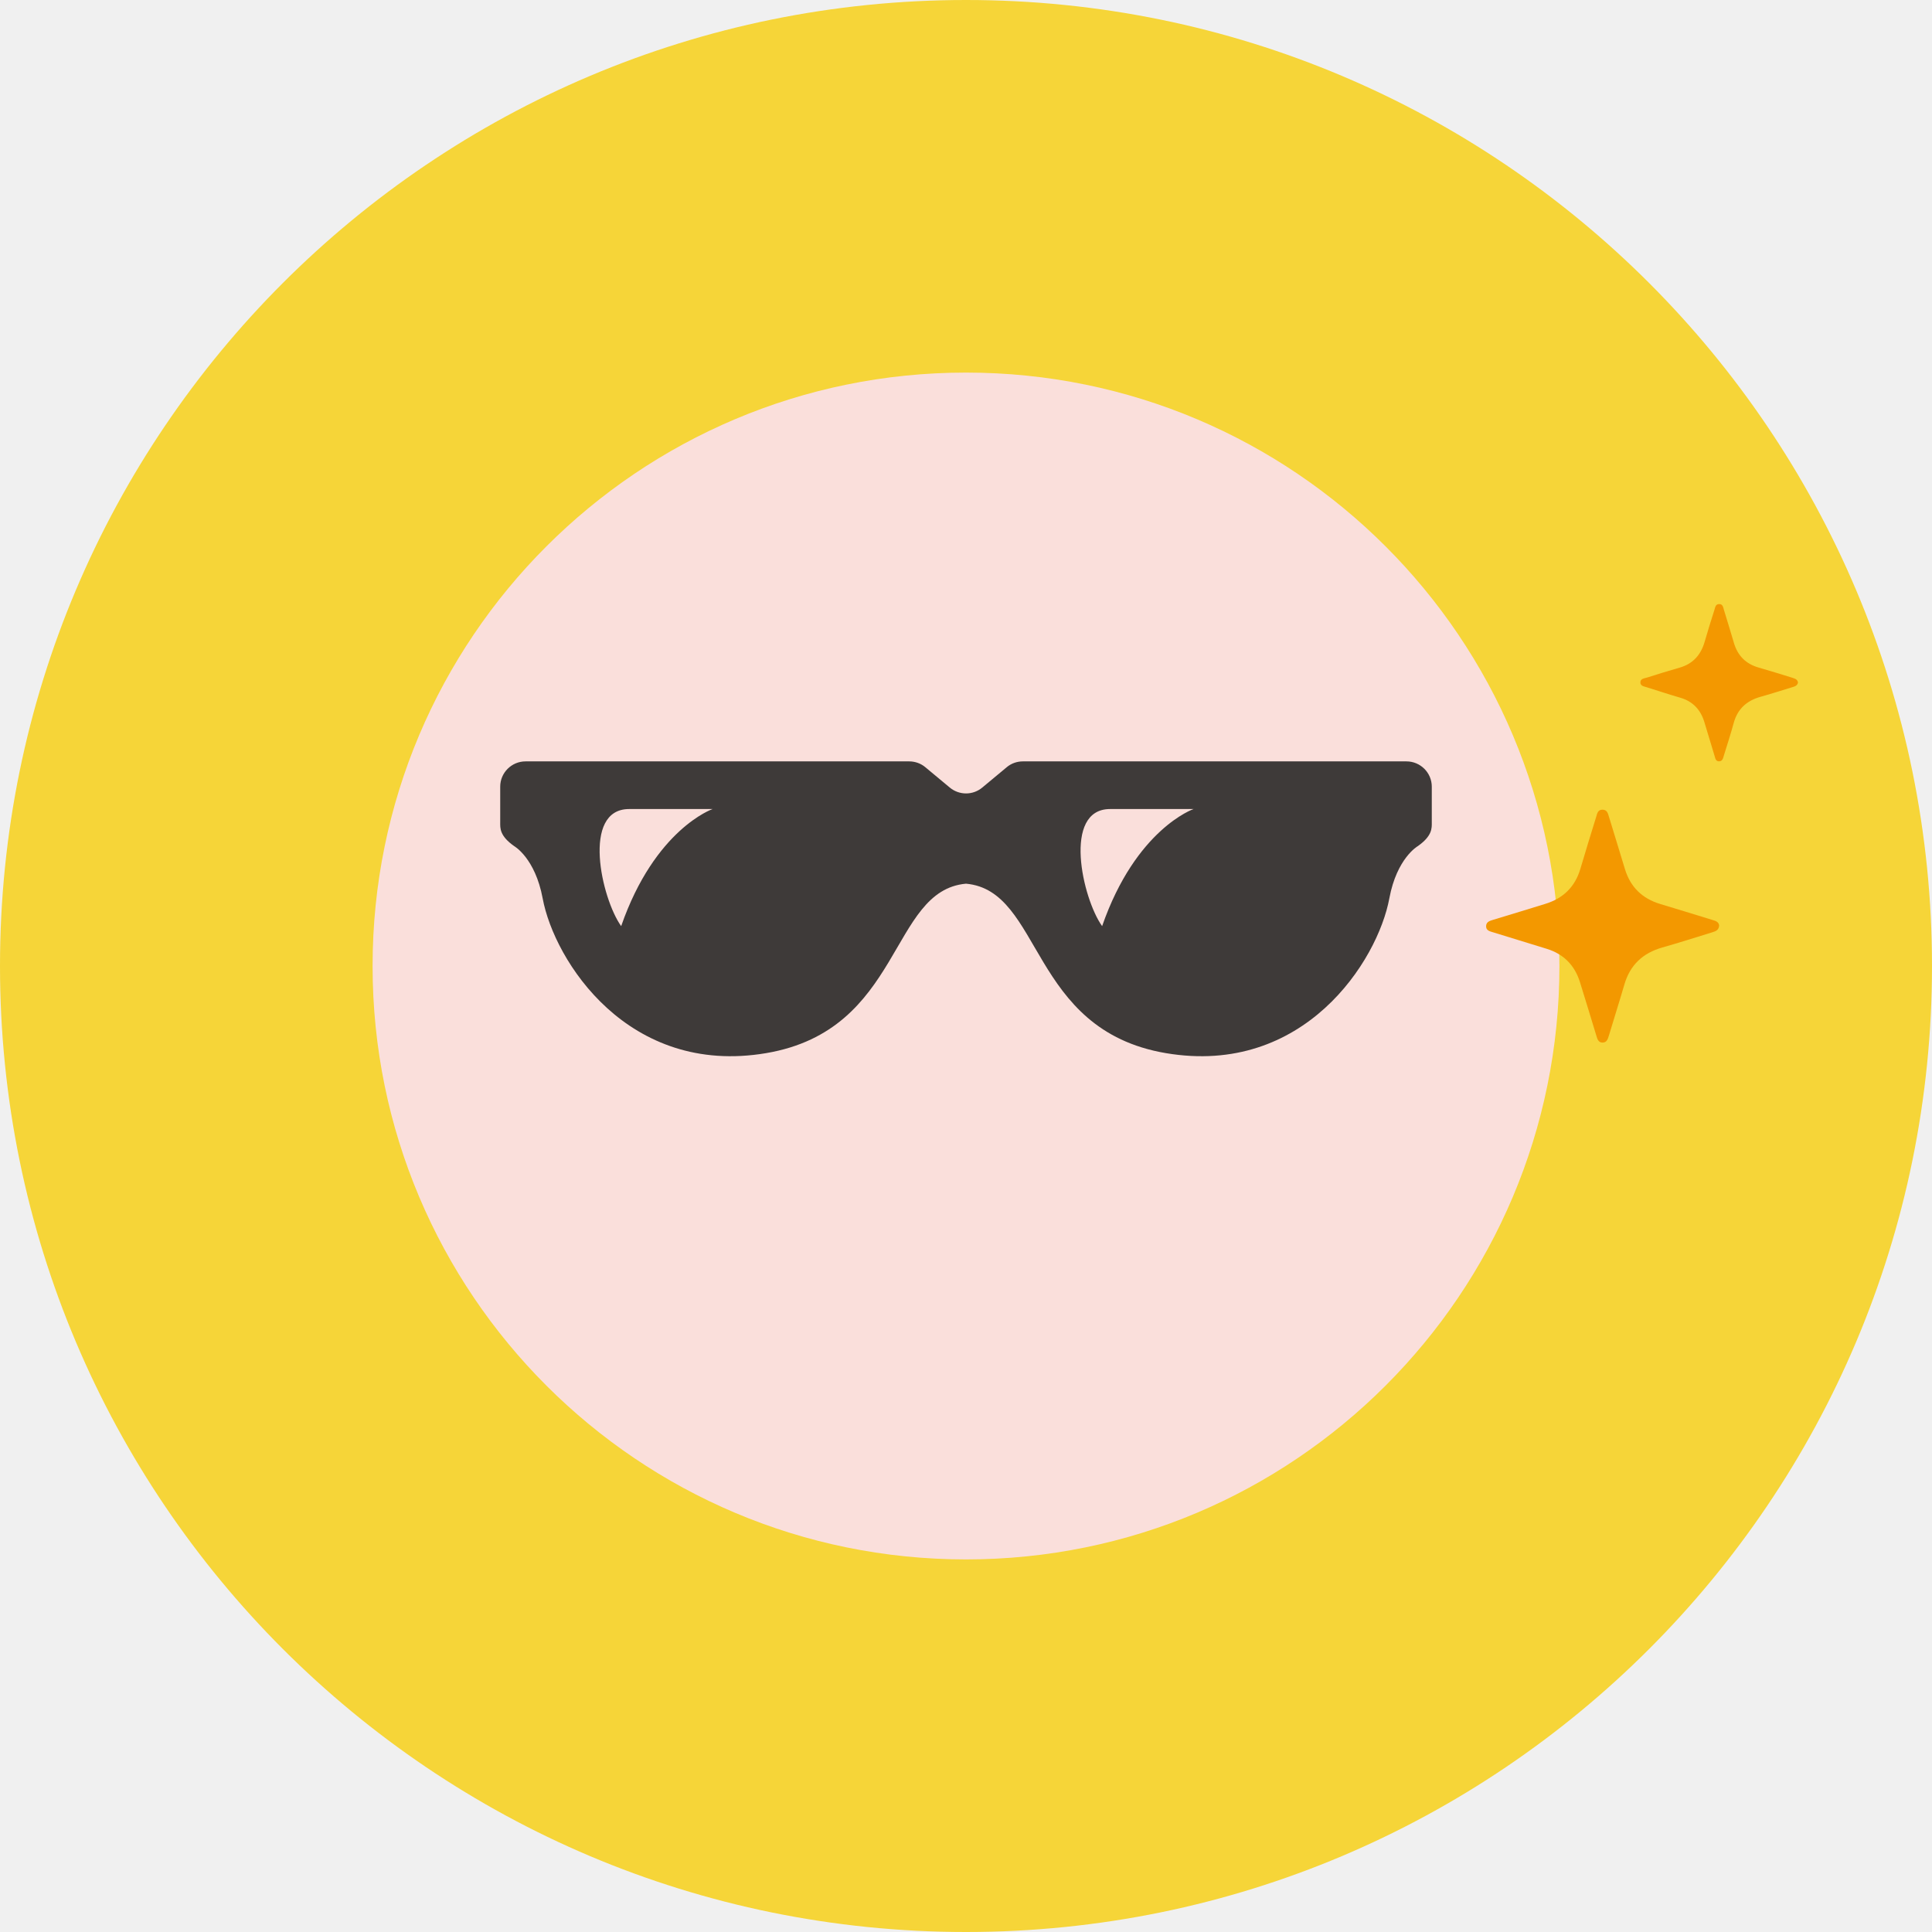
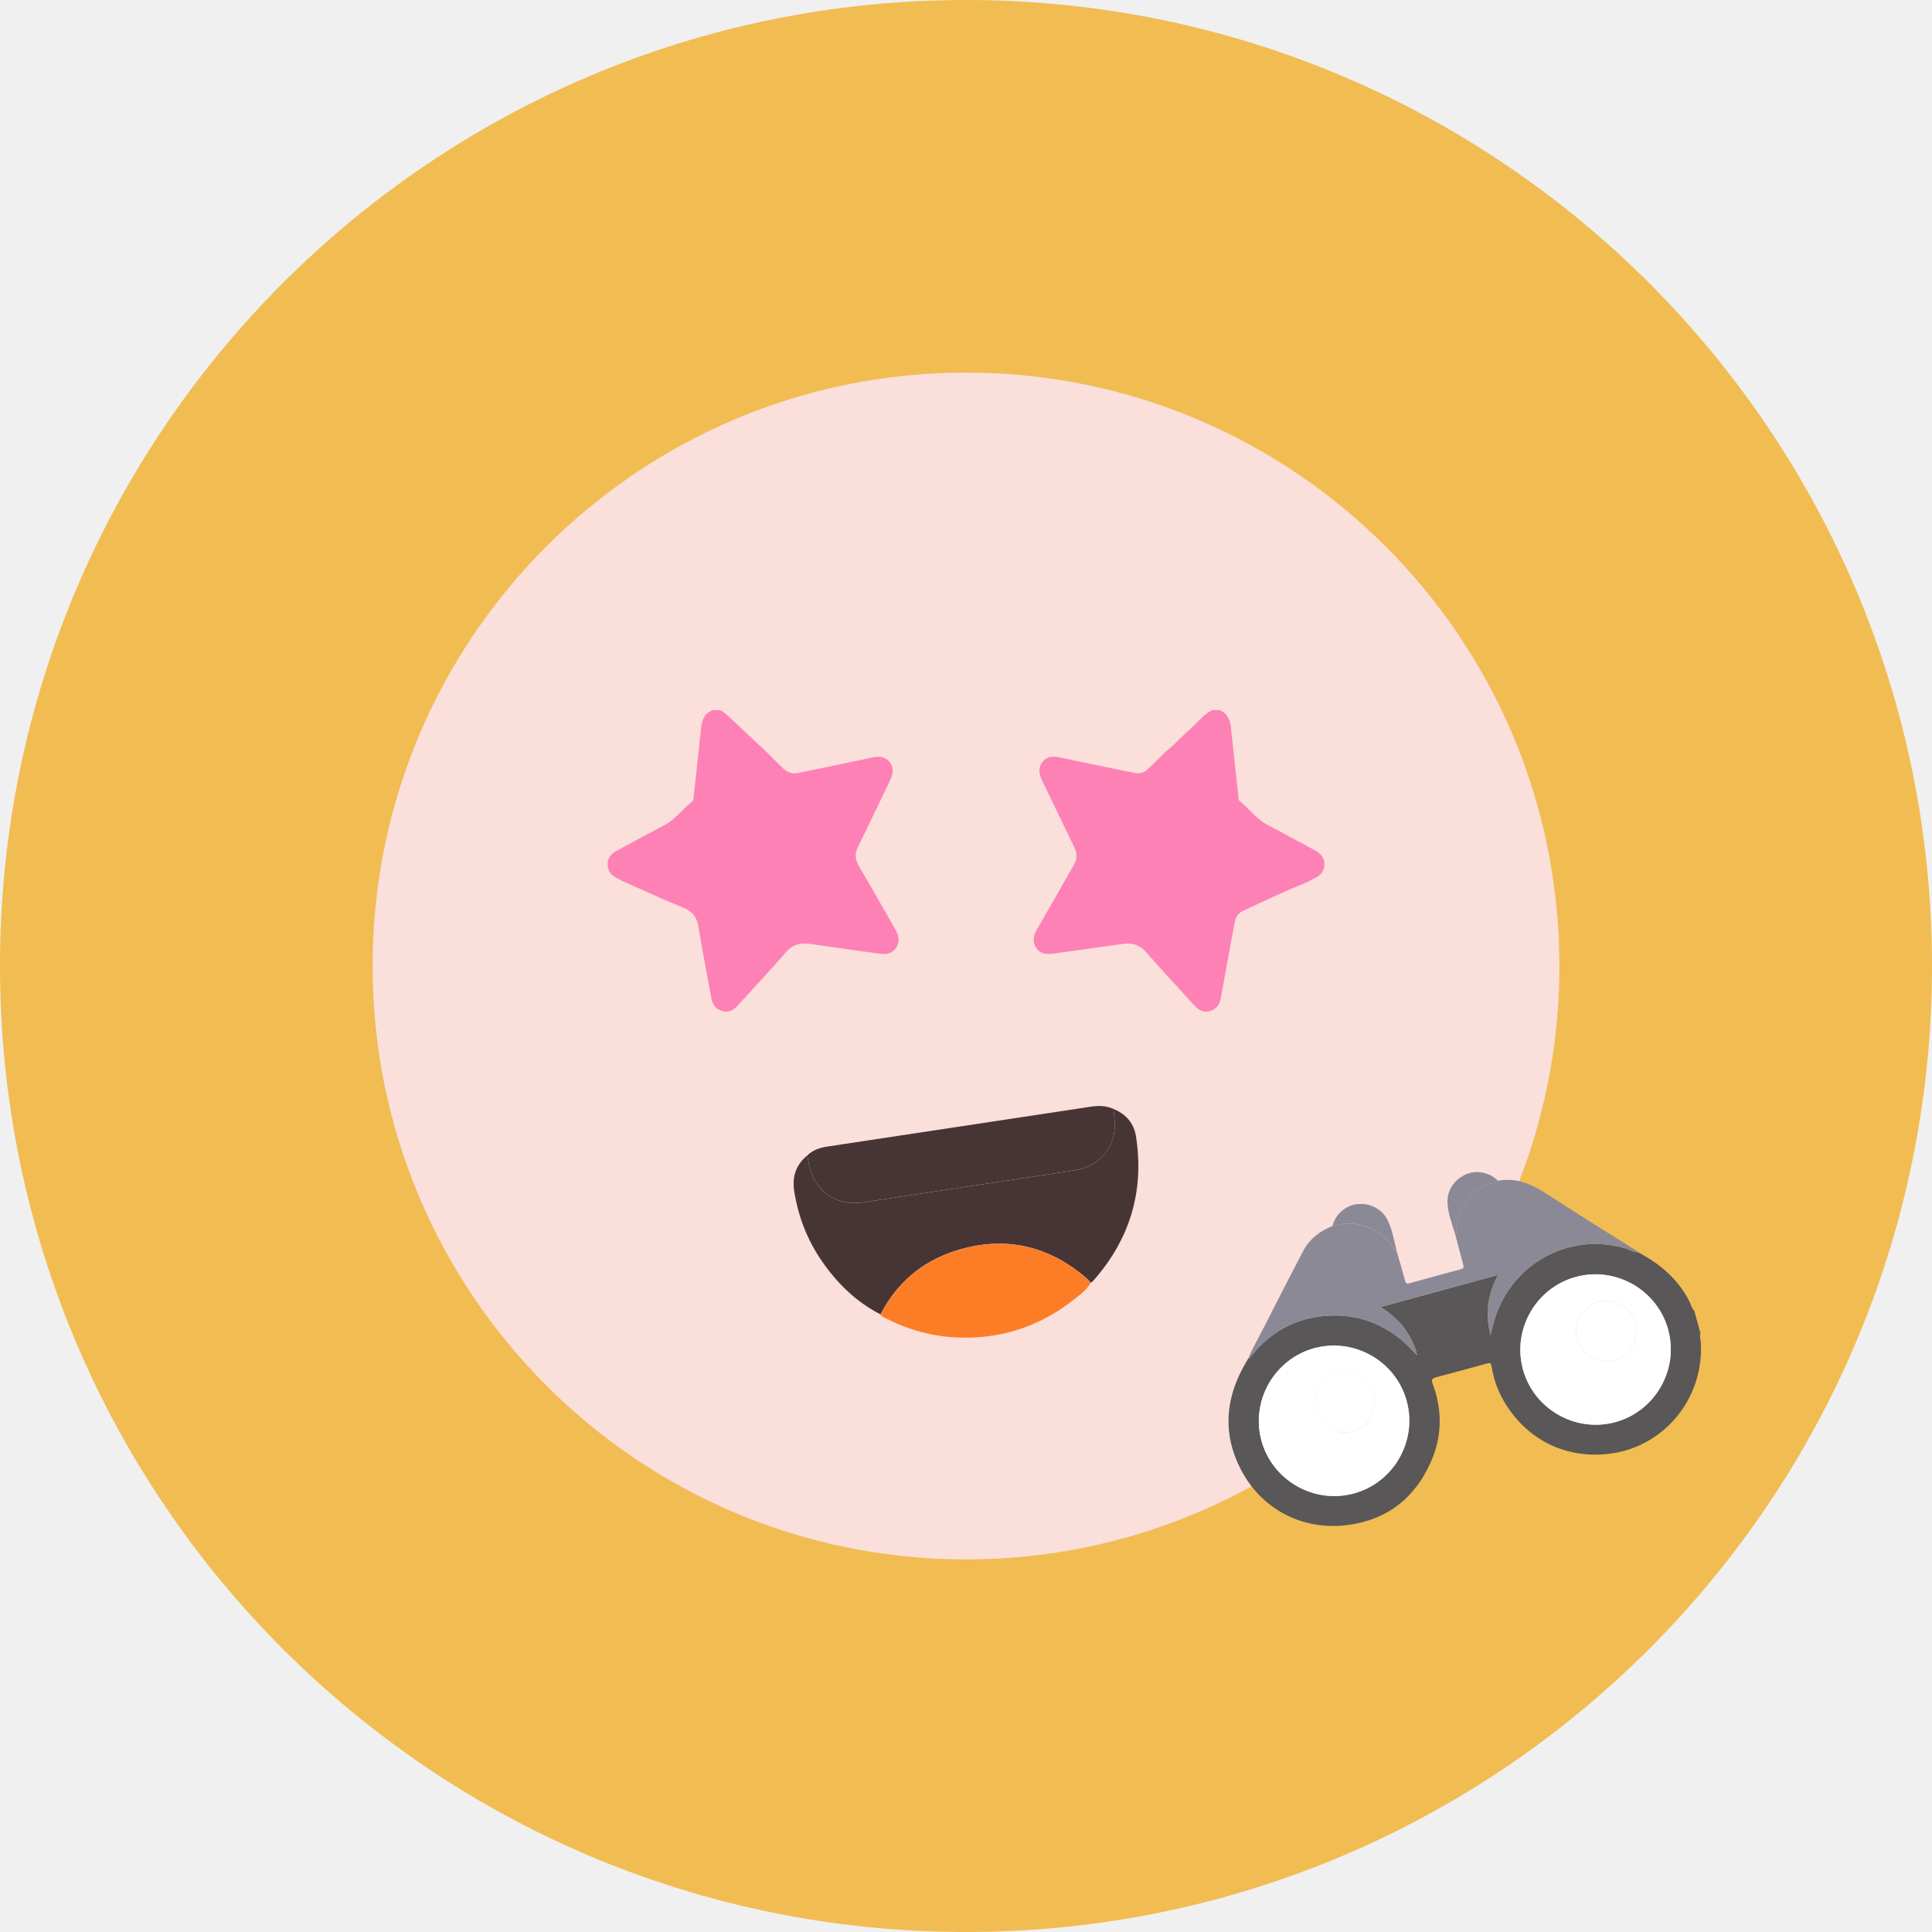
<svg xmlns="http://www.w3.org/2000/svg" version="1.1" id="圖層_1" x="0px" y="0px" viewBox="0 0 330 330" style="enable-background:new 0 0 330 330;" xml:space="preserve">
  <style type="text/css">
- 	.st0_ISFP{fill:#F6D538;}
- 	.st1_ISFP{fill:#FADFDB;}
- 	.st2_ISFP{fill:#3E3A39;}
- 	.st3_ISFP{fill:#F39800;}
+ 	.st0{fill:#33A574;}
+ 	.st1{fill:#FADFDB;}
+ 	.st2{fill:#AB71AE;}
+ 	.st3{fill:#FADFDB;stroke:#3E3A39;stroke-width:13;stroke-linecap:round;stroke-linejoin:round;stroke-miterlimit:10;}
+ 	.st4{fill:#FADFDB;stroke:#3E3A39;stroke-width:12.021;stroke-linecap:round;stroke-linejoin:round;stroke-miterlimit:10;}
+ 	.st5{fill:#3E3A39;}
+ 	.st6{fill:#F1BC52;}
+ 	.st7{fill:#F39800;}
+ 	.st8{fill:#473535;}
+ 	.st9{fill:#FD7D27;}
+ 	.st10{fill:#FEFEFE;}
+ 	.st11{fill:#FD81B5;}
+ 	.st12{fill:#595757;}
+ 	.st13{fill:#8B8995;}
+ 	.st14{fill:#FFFFFF;}
+ 	.st15{fill:#3ABFF7;}
+ 	.st16{fill:#3E3A39;stroke:#3E3A39;stroke-width:8;stroke-miterlimit:10;}
+ 	.st17{fill:#FEBF7B;}
+ 	.st18{fill:#9C511F;}
+ 	.st19{fill:#E72423;}
+ 	.st20{fill:#A35928;}
+ 	.st21{fill:#DC2121;}
+ 	.st22{fill:#F5F4F5;}
+ 	.st23{fill:#F5F4F6;}
+ 	.st24{fill:#F6F1F2;}
+ 	.st25{fill:#D5A88A;}
+ 	.st26{fill:#804F43;}
+ 	.st27{fill:#F3F5F7;}
+ 	.st28{fill:#FDFEFD;}
+ 	.st29{fill:#5BC266;}
+ 	.st30{fill:#727171;}
+ 	.st31{fill:#006934;}
+ 	.st32{fill:#8FC31F;}
+ 	.st33{fill:#7789A3;}
+ 	.st34{fill:#FDFDFC;}
+ 	.st35{fill:#E8E153;}
+ 	.st36{fill:#C4C8F6;}
+ 	.st37{fill:#FDA732;}
+ 	.st38{fill:#FDDA41;}
+ 	.st39{fill:#FD9923;}
+ 	.st40{fill:none;stroke:#7E318E;stroke-width:4.252;stroke-linecap:round;stroke-linejoin:round;stroke-miterlimit:10;}
+ 	.st41{fill:#FEB643;}
+ 	.st42{fill:#994C0F;}
+ 	.st43{fill:#713708;}
+ 	.st44{clip-path:url(#SVGID_2_);fill:#FD7D27;}
</style>
-   <circle class="st0_ISFP" cx="165" cy="165" r="165" />
+   <circle class="st6" cx="165" cy="165" r="165" />
  <g>
-     <circle class="st1_ISFP" cx="165" cy="165" r="101.36" />
+     <circle class="st1" cx="165" cy="165" r="101.36" />
    <g>
-       <path class="st2_ISFP" d="M244.56,140.47v-6.1c0-2.38-1.94-4.32-4.33-4.32h-2.92h-62.59c-1.02,0-2,0.35-2.77,1l-4.17,3.47    c-1.6,1.34-3.94,1.34-5.55,0l-4.17-3.47c-0.77-0.65-1.76-1-2.77-1H92.69h-2.92c-2.39,0-4.33,1.94-4.33,4.32v6.1    c0,0.94-0.14,2.29,2.41,4.07c0,0,3.56,2.03,4.84,8.9c1.98,10.69,14.6,30.45,38.19,26.44c23.34-3.97,21.01-27.77,34.12-28.94    c13.11,1.17,10.78,24.97,34.12,28.94c23.6,4.01,36.21-15.75,38.19-26.44c1.28-6.87,4.84-8.9,4.84-8.9    C244.69,142.76,244.56,141.41,244.56,140.47z M106.1,158.19c-3.39-4.75-6.79-20,1.36-20s14.26,0,14.26,0    S111.87,141.58,106.1,158.19z M188.25,158.19c-3.39-4.75-6.79-20,1.36-20c8.14,0,14.26,0,14.26,0S194.02,141.58,188.25,158.19z" />
+       <path class="st11" d="M223.61,150.53c-3.86,1.57-7.64,3.33-11.4,5.11c-0.98,0.46-1.23,1.38-1.41,2.34    c-0.75,4.09-1.51,8.19-2.23,12.29c-0.21,1.2-0.71,2.1-1.95,2.45c-1.22,0.34-2-0.29-2.77-1.15c-2.67-2.98-5.44-5.87-8.05-8.9    c-1.15-1.33-2.45-1.67-4.07-1.44c-3.91,0.56-7.83,1.1-11.75,1.65c-1.16,0.16-2.27,0.11-2.99-0.98c-0.73-1.1-0.45-2.15,0.18-3.24    c2.12-3.64,4.17-7.32,6.27-10.96c0.6-1.04,0.54-2,0.02-3.05c-1.83-3.75-3.6-7.52-5.43-11.27c-0.54-1.11-0.79-2.21,0.05-3.25    c0.8-0.99,1.87-0.98,3.05-0.73c4.15,0.9,8.32,1.71,12.47,2.59c0.89,0.19,1.69,0.06,2.32-0.5c1.14-1.01,2.18-2.12,3.27-3.18    c1.46-1.08,2.61-2.49,3.98-3.67c1.3-1.12,2.32-2.56,3.9-3.36c0.41,0,0.83,0,1.24,0c1.41,0.58,1.82,1.75,1.96,3.15    c0.38,3.81,0.82,7.62,1.24,11.42c0.04,0.37-0.02,0.78,0.3,1.04c1.62,1.33,2.87,3.07,4.78,4.06c2.63,1.37,5.22,2.81,7.84,4.2    c1.05,0.56,1.83,1.25,1.78,2.57c-0.05,1.25-0.8,1.92-1.86,2.37C224.09,150.22,223.86,150.39,223.61,150.53z" />
+       <path class="st11" d="M106.41,150.53c-0.36-0.19-0.72-0.39-1.08-0.57c-0.92-0.45-1.5-1.13-1.54-2.2    c-0.04-1.12,0.49-1.88,1.45-2.39c2.72-1.46,5.43-2.94,8.17-4.38c1.91-1,3.16-2.76,4.79-4.07c0.32-0.26,0.26-0.67,0.3-1.04    c0.42-3.81,0.86-7.62,1.24-11.43c0.14-1.4,0.54-2.57,1.96-3.15c0.41,0,0.83,0,1.24,0c0.73,0.32,1.29,0.86,1.86,1.4    c2,1.89,4.02,3.76,6.03,5.64c0.96,0.96,1.92,1.93,2.9,2.88c0.76,0.73,1.62,1.02,2.71,0.79c4.19-0.89,8.4-1.72,12.59-2.62    c1.15-0.25,2.16-0.18,2.92,0.77c0.79,1,0.6,2.06,0.08,3.14c-1.84,3.79-3.63,7.6-5.49,11.37c-0.57,1.16-0.47,2.16,0.17,3.26    c2.11,3.6,4.15,7.23,6.23,10.84c0.6,1.04,0.8,2.09,0.09,3.14c-0.7,1.04-1.75,1.14-2.87,0.98c-3.92-0.55-7.83-1.09-11.74-1.66    c-1.65-0.24-3,0.04-4.19,1.43c-2.63,3.06-5.43,5.99-8.13,9c-0.74,0.83-1.53,1.37-2.69,1.05c-1.18-0.33-1.72-1.18-1.93-2.33    c-0.73-4.05-1.52-8.1-2.2-12.16c-0.26-1.6-1.03-2.54-2.54-3.16C113.25,153.63,109.84,152.05,106.41,150.53z" />
+     </g>
+     <g>
+       <path class="st8" d="M190.19,189.42c2.14,0.87,3.51,2.46,3.85,4.7c1.45,9.39-1.07,17.63-7.37,24.72c-0.1,0.11-0.25,0.18-0.37,0.26    c-0.26-0.28-0.5-0.6-0.79-0.84c-6.7-5.71-14.3-7.27-22.62-4.51c-5.57,1.85-9.78,5.49-12.49,10.76c-4.15-2.13-7.39-5.29-10.01-9.09    c-2.5-3.62-4.05-7.62-4.73-11.96c-0.38-2.44,0.28-4.51,2.23-6.1c0.1,0.53,0.2,1.06,0.3,1.59c0.85,4.4,4.53,7.05,8.97,6.46    c0.77-0.1,1.53-0.23,2.29-0.34c11.31-1.71,22.63-3.42,33.94-5.14c4.88-0.74,7.61-4.45,6.92-9.35    C190.26,190.19,190.23,189.81,190.19,189.42z" />
+       <path class="st8" d="M190.19,189.42c0.04,0.38,0.07,0.77,0.12,1.15c0.69,4.9-2.03,8.61-6.92,9.35    c-11.31,1.72-22.63,3.43-33.94,5.14c-0.76,0.12-1.53,0.24-2.29,0.34c-4.44,0.59-8.12-2.06-8.97-6.46c-0.1-0.53-0.2-1.06-0.3-1.59    c0.96-0.92,2.17-1.32,3.44-1.51c15.04-2.28,30.08-4.56,45.12-6.83C187.73,188.83,188.99,188.86,190.19,189.42z" />
+       <path class="st9" d="M150.4,224.52c2.72-5.27,6.93-8.91,12.49-10.76c8.32-2.76,15.92-1.19,22.62,4.51    c0.29,0.25,0.52,0.56,0.79,0.84c-0.73,1.32-1.97,2.15-3.1,3.04c-4.54,3.54-9.71,5.67-15.42,6.2c-5.71,0.53-11.21-0.47-16.35-3.12    C151.06,225.05,150.63,224.92,150.4,224.52z" />
    </g>
  </g>
-   <path class="st3_ISFP" d="M293.64,158.08c-0.05,0.83-0.63,0.99-1.19,1.17c-2.84,0.87-5.66,1.78-8.52,2.59c-3.33,0.95-5.51,2.99-6.48,6.34  c-0.84,2.89-1.76,5.76-2.62,8.64c-0.19,0.62-0.35,1.27-1.13,1.26c-0.72-0.01-0.87-0.65-1.04-1.21c-0.93-3.04-1.84-6.08-2.79-9.11  c-0.9-2.89-2.79-4.81-5.69-5.7c-3.03-0.93-6.07-1.86-9.1-2.8c-0.59-0.18-1.3-0.31-1.24-1.13c0.05-0.7,0.66-0.85,1.23-1.03  c2.96-0.89,5.92-1.8,8.87-2.71c3.07-0.94,5.1-2.91,6.01-6.02c0.87-2.97,1.79-5.92,2.7-8.87c0.16-0.53,0.26-1.19,1.04-1.2  c0.83-0.01,0.96,0.65,1.14,1.24c0.9,2.96,1.82,5.91,2.71,8.87c0.93,3.1,2.96,5.07,6.04,6c2.96,0.89,5.91,1.8,8.87,2.71  C293.01,157.29,293.58,157.44,293.64,158.08z" />
-   <path class="st3_ISFP" d="M307.11,116.54c-0.07,0.55-0.5,0.7-0.95,0.83c-1.81,0.54-3.6,1.14-5.42,1.64c-2.38,0.66-3.95,2.07-4.61,4.48  c-0.51,1.87-1.11,3.71-1.68,5.56c-0.13,0.44-0.23,0.97-0.8,0.99c-0.61,0.03-0.67-0.55-0.8-0.97c-0.58-1.89-1.15-3.79-1.72-5.69  c-0.64-2.15-1.97-3.59-4.17-4.22c-1.9-0.55-3.78-1.18-5.68-1.77c-0.49-0.15-1.1-0.22-1.09-0.85c0.02-0.65,0.69-0.66,1.15-0.81  c1.84-0.59,3.69-1.16,5.55-1.69c2.3-0.66,3.65-2.2,4.29-4.46c0.52-1.82,1.09-3.62,1.66-5.42c0.13-0.42,0.18-0.97,0.8-0.98  c0.63-0.01,0.68,0.54,0.81,0.96c0.59,1.89,1.15,3.79,1.72,5.69c0.64,2.16,2.02,3.56,4.2,4.19c1.9,0.55,3.8,1.13,5.69,1.72  C306.46,115.89,306.97,115.95,307.11,116.54z" />
+   <g>
+     <path class="st12" d="M279.78,213.89c3.7,1.93,6.76,4.52,8.72,8.28c0.3,0.57,0.42,1.25,0.9,1.73c0.35,1.29,0.71,2.58,1.06,3.88   c-0.2,0.5,0.02,0.98,0.05,1.47c0.59,9.7-6.41,18.09-15.91,19.1c-7.67,0.82-14.38-2.81-18.04-9.6c-0.85-1.58-1.43-3.29-1.73-5.07   c-0.16-0.95-0.19-0.96-1.13-0.71c-2.82,0.77-5.63,1.56-8.45,2.29c-0.69,0.18-0.77,0.46-0.55,1.06c1.66,4.46,1.65,8.94-0.26,13.3   c-2.76,6.32-7.63,10.08-14.47,10.89c-7.65,0.91-14.59-2.8-18.08-9.62c-2.93-5.72-2.65-11.51,0.36-17.16   c0.3-0.57,0.63-1.12,0.95-1.67c0.26-0.06,0.38-0.27,0.53-0.46c3.34-4.2,7.72-6.55,13.05-6.88c4.62-0.28,8.8,1.09,12.45,4.02   c1.04,0.83,1.89,1.84,2.85,2.75c-0.97-3.59-3.11-6.29-6.31-8.23c6.75-1.84,13.37-3.65,20.11-5.49c-1.79,3.33-2.25,6.72-1.26,10.27   c0.54-2.77,1.47-5.35,3.08-7.69c2.29-3.33,5.35-5.65,9.15-6.94c3.56-1.2,7.18-1.21,10.81-0.17   C278.37,213.45,278.99,213.93,279.78,213.89z M231.24,255.1c6.8-1.85,10.87-8.94,9.05-15.74c-1.83-6.83-8.96-10.93-15.79-9.08   c-6.8,1.85-10.87,8.94-9.05,15.74C217.29,252.86,224.42,256.96,231.24,255.1z M275.89,242.92c6.8-1.84,10.88-8.93,9.07-15.73   c-1.82-6.83-8.95-10.94-15.78-9.09c-6.8,1.84-10.88,8.93-9.07,15.73C261.94,240.65,269.06,244.76,275.89,242.92z" />
+     <path class="st13" d="M279.78,213.89c-0.78,0.04-1.41-0.44-2.12-0.64c-3.63-1.04-7.25-1.03-10.81,0.17   c-3.8,1.29-6.86,3.61-9.15,6.94c-1.61,2.34-2.54,4.92-3.08,7.69c-0.99-3.55-0.53-6.94,1.26-10.27c-6.73,1.84-13.36,3.65-20.11,5.49   c3.2,1.94,5.34,4.64,6.31,8.23c-0.96-0.91-1.82-1.92-2.85-2.75c-3.64-2.93-7.83-4.3-12.45-4.02c-5.33,0.33-9.71,2.68-13.05,6.88   c-0.15,0.19-0.27,0.4-0.53,0.46c0.69-1.71,1.63-3.3,2.47-4.94c2.28-4.49,4.58-8.97,6.91-13.43c1.09-2.08,2.86-3.43,5.02-4.28   c0.1-0.02,0.21-0.03,0.31-0.06c3.75-1.1,8,0.38,10.14,3.83c0.12,0.19,0.18,0.47,0.5,0.46c0.48,1.7,0.98,3.39,1.44,5.09   c0.12,0.46,0.28,0.59,0.77,0.45c2.91-0.82,5.82-1.61,8.74-2.39c0.49-0.13,0.56-0.32,0.43-0.78c-0.47-1.7-0.9-3.41-1.35-5.12   c0.33-0.27,0.18-0.64,0.2-0.97c0.17-2.08,0.93-3.9,2.34-5.45c1.3-1.43,2.91-2.29,4.74-2.79c3.22-0.62,5.87,0.63,8.49,2.34   c4.93,3.22,9.95,6.31,14.93,9.46C279.46,213.61,279.69,213.67,279.78,213.89z" />
+     <path class="st13" d="M238.55,213.65c-0.32,0.01-0.38-0.27-0.5-0.46c-2.14-3.45-6.4-4.93-10.14-3.83c-0.1,0.03-0.21,0.04-0.31,0.06   c0.44-1.88,2.14-3.45,4.04-3.72c2.18-0.31,4.32,0.69,5.32,2.61C237.82,209.97,238.1,211.84,238.55,213.65z" />
+     <path class="st13" d="M255.87,201.7c-1.83,0.5-3.44,1.36-4.74,2.79c-1.41,1.56-2.17,3.37-2.34,5.45c-0.03,0.33,0.12,0.7-0.2,0.97   c-0.54-1.78-1.24-3.54-1.35-5.42c-0.12-2.16,1.23-4.11,3.26-4.95C252.27,199.81,254.54,200.3,255.87,201.7z" />
+     <path class="st14" d="M231.24,255.1c-6.83,1.85-13.96-2.25-15.79-9.08c-1.82-6.8,2.25-13.9,9.05-15.74   c6.83-1.85,13.96,2.25,15.79,9.08C242.12,246.16,238.04,253.26,231.24,255.1z M228.32,234.58c-2.68,0.73-4.32,3.59-3.61,6.28   c0.72,2.71,3.62,4.38,6.33,3.64c2.68-0.73,4.32-3.59,3.61-6.28C233.93,235.5,231.03,233.83,228.32,234.58z" />
+     <path class="st14" d="M275.89,242.92c-6.83,1.85-13.96-2.26-15.78-9.09c-1.82-6.81,2.27-13.89,9.07-15.73   c6.83-1.85,13.96,2.26,15.78,9.09C286.78,233.99,282.69,241.08,275.89,242.92z M279.3,225.98c-0.74-2.68-3.6-4.32-6.28-3.6   c-2.71,0.72-4.38,3.62-3.63,6.33c0.74,2.68,3.6,4.32,6.28,3.6C278.38,231.59,280.04,228.69,279.3,225.98z" />
+     <path class="st14" d="M228.32,234.58c2.71-0.74,5.61,0.93,6.33,3.64c0.71,2.69-0.93,5.54-3.61,6.28c-2.71,0.74-5.61-0.93-6.33-3.64   C224,238.17,225.64,235.31,228.32,234.58z" />
+     <path class="st14" d="M279.3,225.98c0.75,2.71-0.92,5.61-3.63,6.33c-2.68,0.72-5.54-0.92-6.28-3.6c-0.75-2.71,0.92-5.61,3.63-6.33   C275.7,221.66,278.56,223.3,279.3,225.98z" />
+   </g>
</svg>
